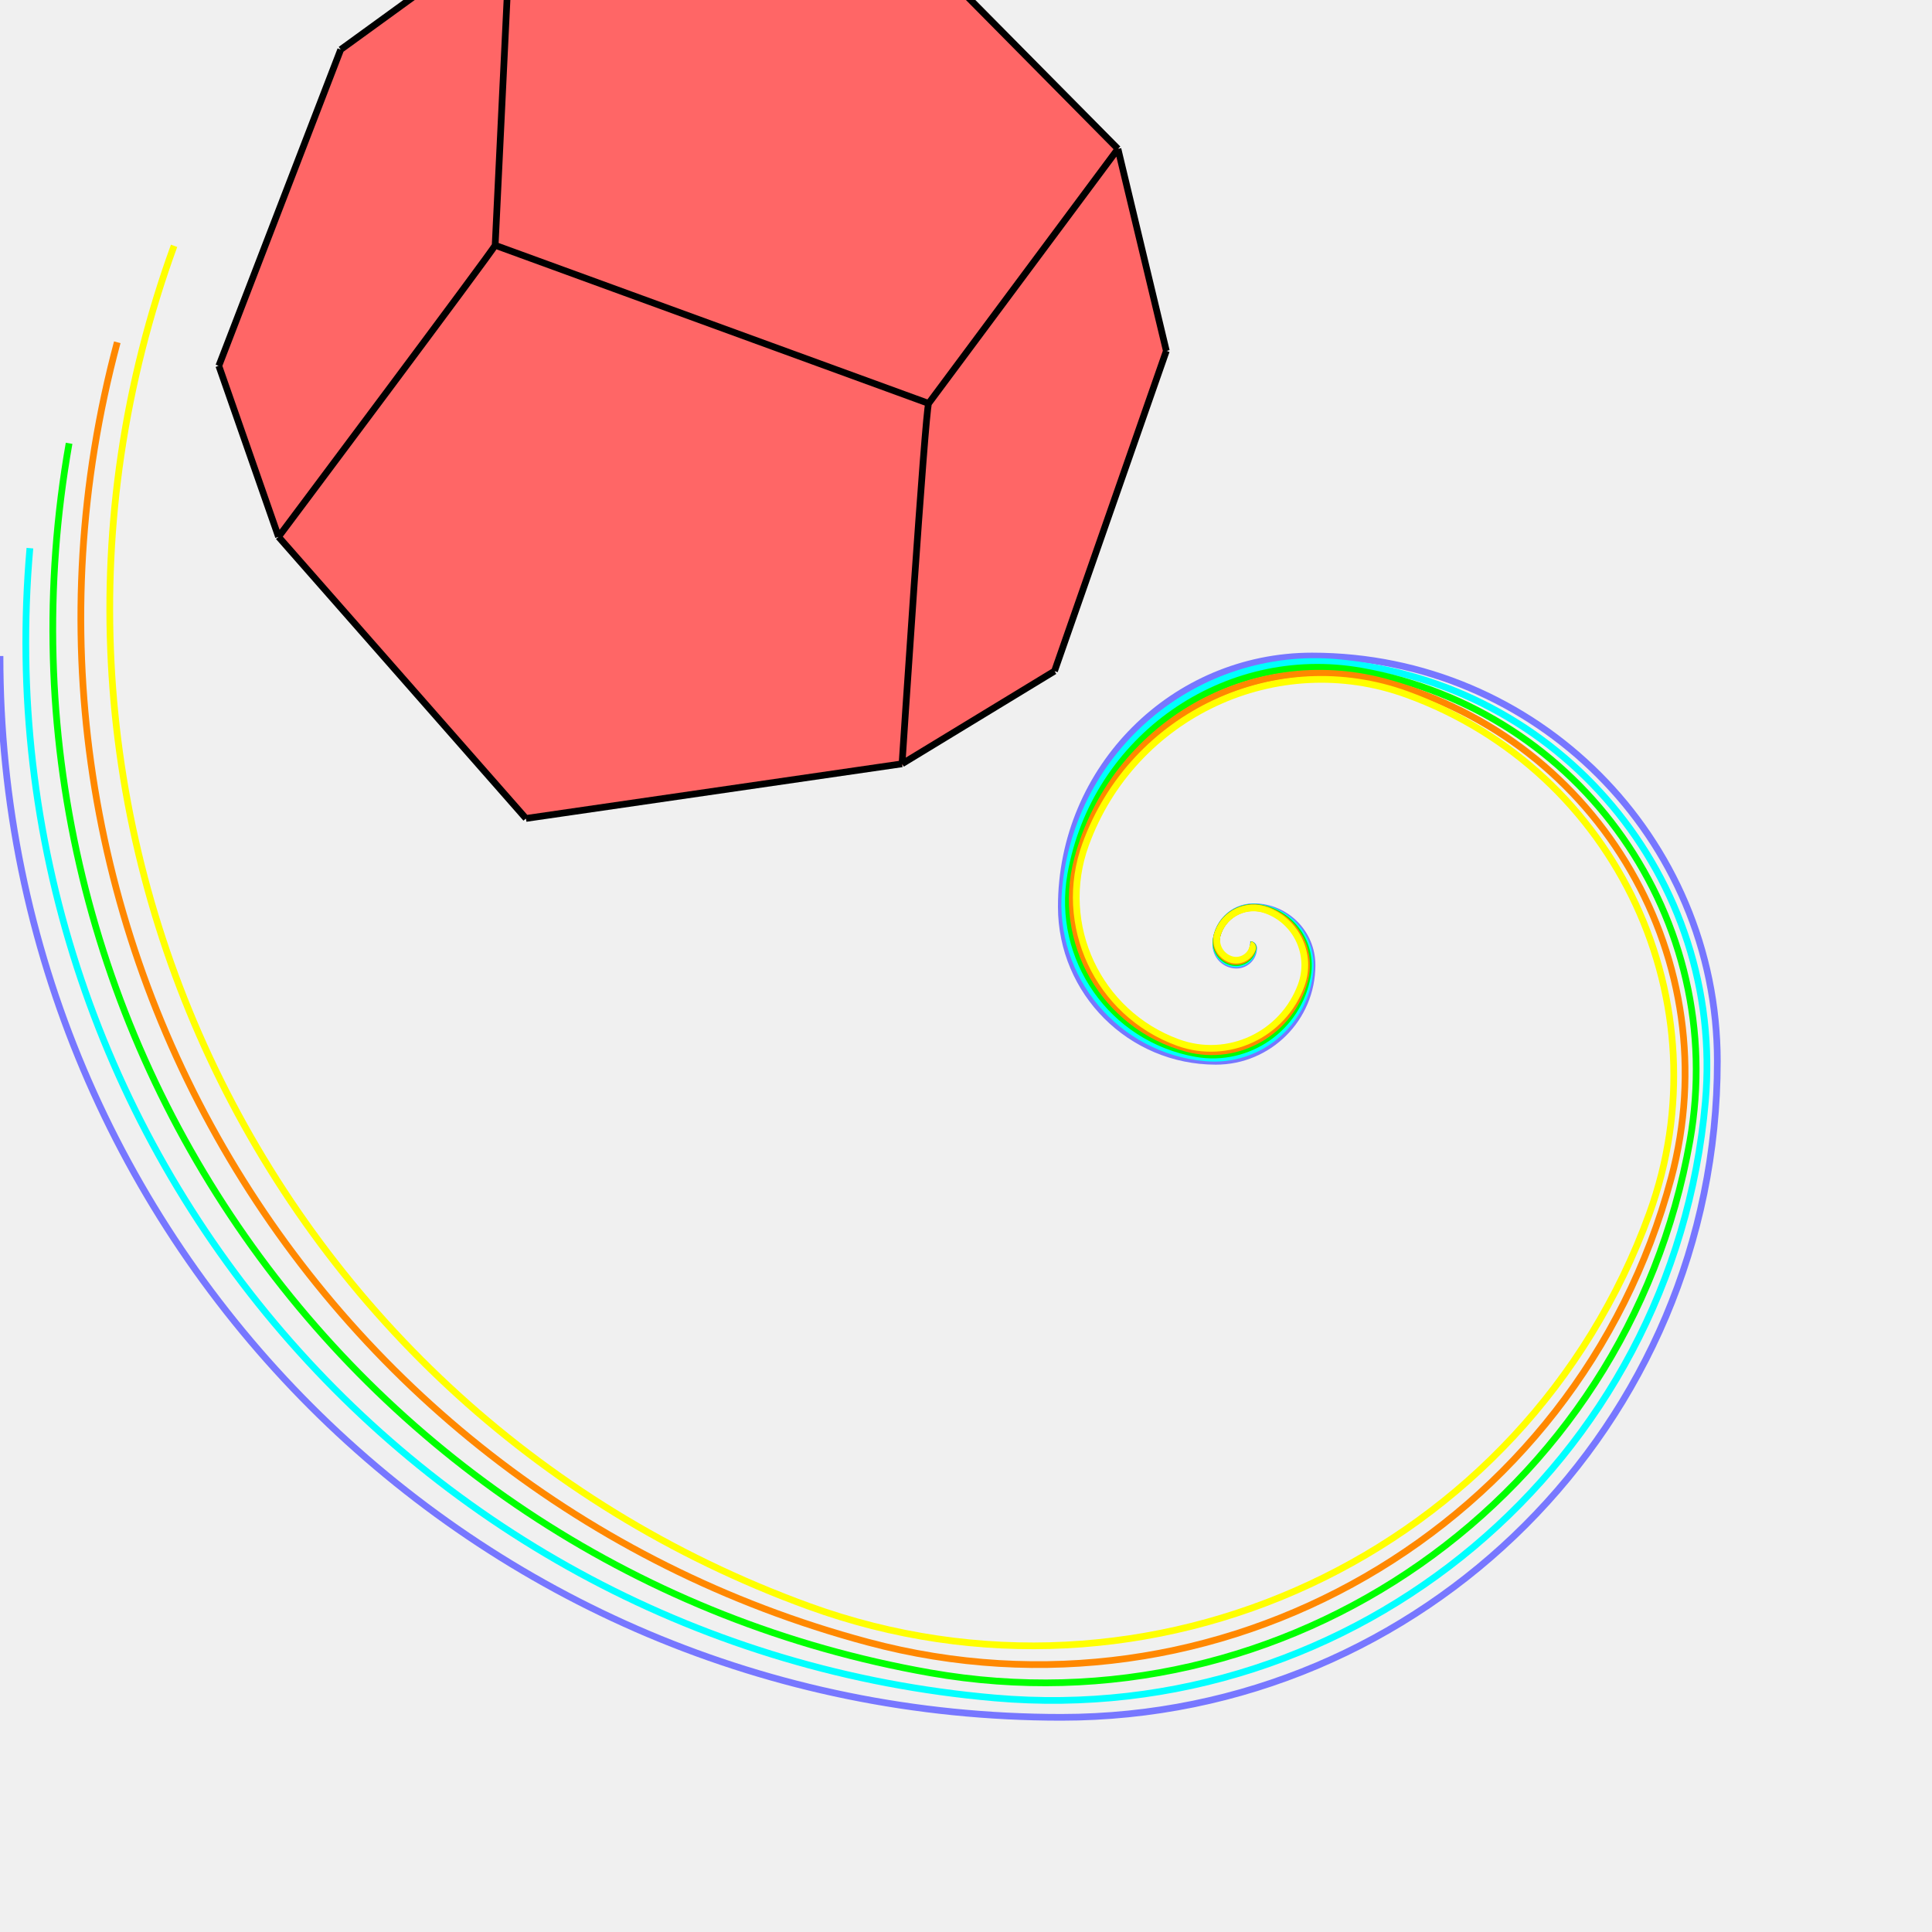
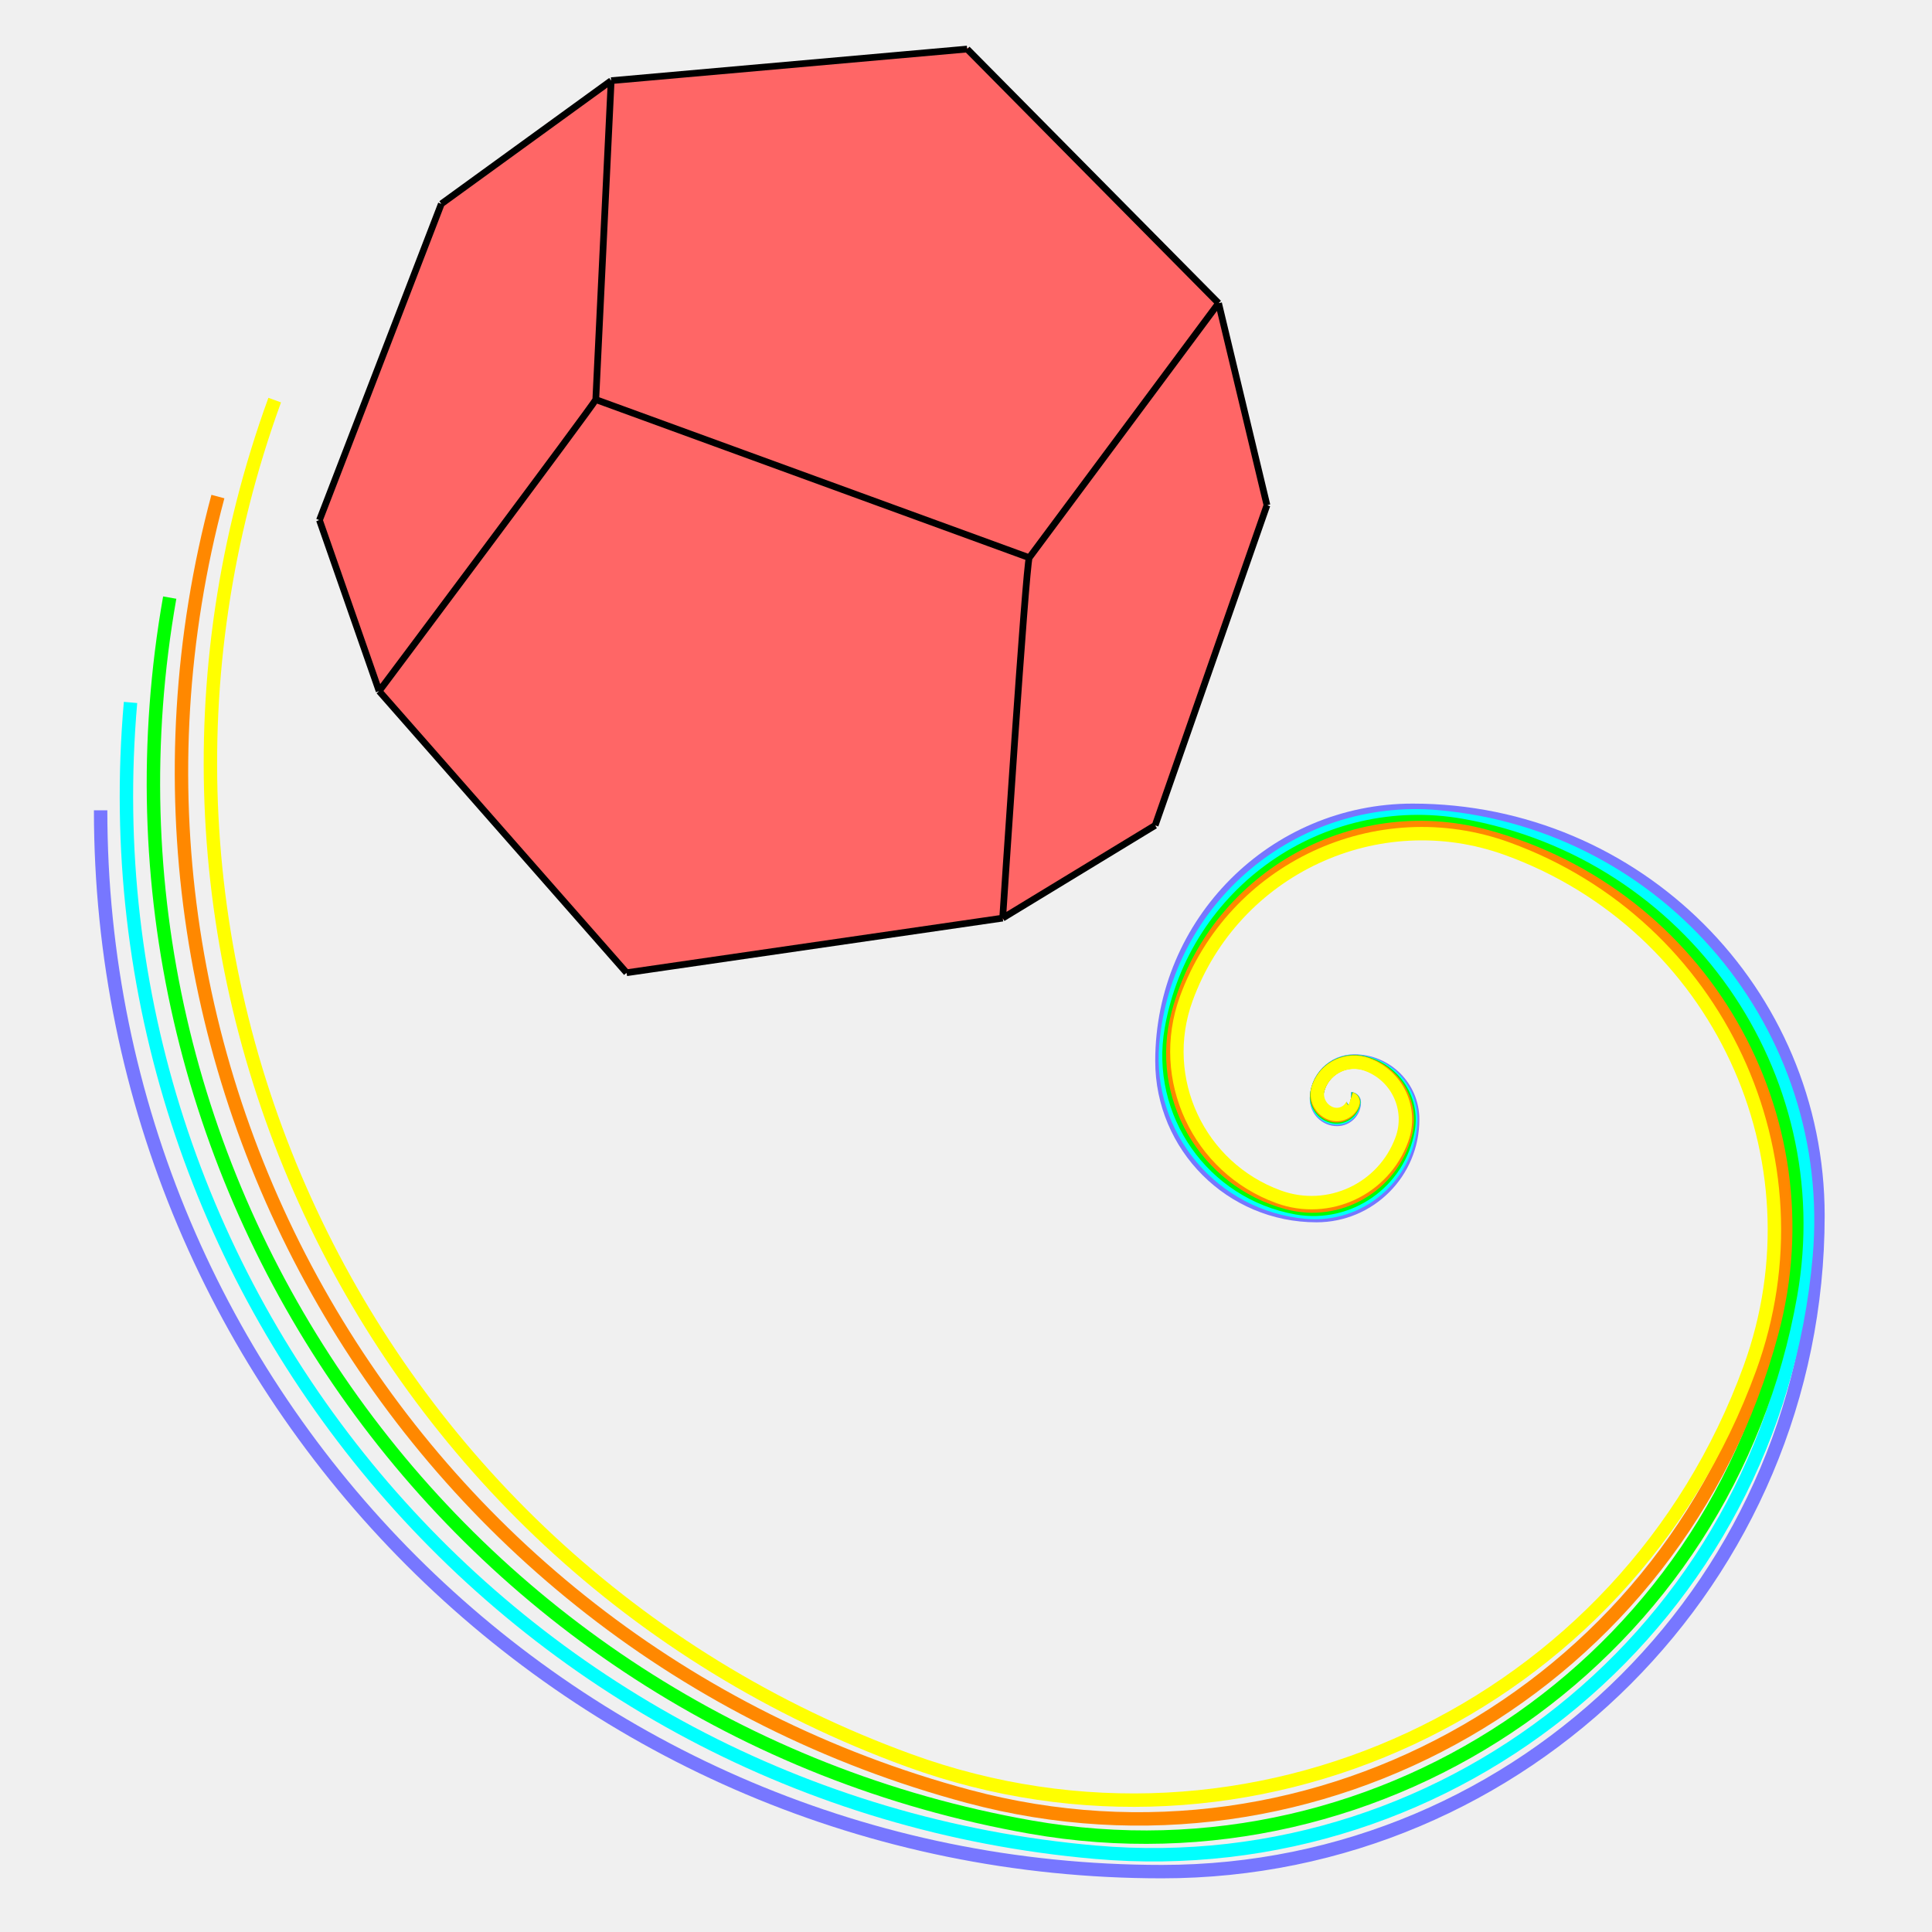
- <svg xmlns="http://www.w3.org/2000/svg" id="logo" class="small" viewBox="0 0 288 288" style="">
+ <svg xmlns="http://www.w3.org/2000/svg" id="logo" class="small" viewBox="0 0 288 288" style="" transform="matrix(1, 0, 0, 1, -10, -10)">
  <style>
      .dark {
         background-color: black;
      }
      .back {
         stroke:#888888;
      }
      .front {
         stroke:#000000;
      }
      .far {
         fill-opacity:0.7;
      }
      .dark .back {
         stroke:#888888;
      }
      .dark .front {
         stroke:#ffffff;
      }
      #Waves {
         fill: blue;
         fill-opacity: 0.2;
      }
      #Hull {
         fill: none;
      }
      .small {
         stroke-width: 1;
      }
      .small.dark {
         stroke-width: 2;
      }   
      .small #Ferry, .dark .small #Ferry, .small #Waves,
      .dark .small #Waves {
         fill-opacity: 1;
      }
      .small #Ferry #Hull {
-          stroke-width: 1;
+          stroke-width: 2;
      }
      #h0 {
         fill: none;
         stroke: #7777ff;
         stroke-width: 1;
      }
      .small #Ferry #h1 {
         fill: none;
         stroke: #00ffff;
-          stroke-width: 1;
+          stroke-width: 2;
      }
      .small #Ferry #h2 {
         fill: none;
         stroke: #00ff00;
-          stroke-width: 1;
+          stroke-width: 2;
      }
      .small #Ferry #h3 {
         fill: none;
         stroke: #ff8800;
-          stroke-width: 1;
+          stroke-width: 2;
      }
      #h4 {
         fill: none;
         stroke: #ffff00;
         stroke-width: 15;
      }
      .small #Waves {
         fill:#8888ff;
         opacity:0.7;
      }
   </style>
-   <g id="Ferry" style="">
+   <g id="Ferry" style="" transform="matrix(1, 0, 0, 1, 25, 33)">
    <g>
      <g id="dodecohedron" transform="matrix(1, 0, 0, 1, -542, -1345)" style="fill: #ff6666;">
        <path id="path4476-6-1-0-6-3-0-0-8-9-0-6" d="m 624.422,1456.495 -3.954,10.514 56.027,-7.886                   22.655,-13.975 -33.042,0.389 z" />
        <path id="path4476-6-1-0-6-3-2-9-8-1-1-6" d="m 689.164,1380.315 -26.002,28.208 2.811,                   37.143 33.353,-0.622 16.691,-47.718 z" />
        <path id="path4476-6-1-0-3-4-0-7-4" d="m 671.308,1329.291 -6.043,15.096 24.035,                   35.822 26.758,17.35 -7.273,-30.38 z" />
        <path id="path4476-6-1-0-6-6-3-7-8-6" d="m 574.782,1399.685 8.814,25.469 36.936,42.1                   3.967,-10.697 -24.604,-35.352 z" />
        <path id="path4476-6-1-0-6-3-06-1-5-9-2" class="far" d="m 625.771,1394.429 -26.209,26.764 24.781,                   35.502 41.411,-11.197 -2.371,-36.87 z" />
        <path id="path4476-6-1-2-4-8-1-8" class="far" d="m 624.371,1355.735 1.174,39.026 37.794,                   13.905 25.893,-28.187 -23.841,-36.07 z" />
        <path id="path4476-6-6-9-7-5-9" d="m 618.052,1333.972 -25.058,18.507 31.291,                   3.646 41.006,-11.61 6.124,-15.398 z" />
        <path id="path4476-1-2-0-4-6" d="m 592.668,1352.609 -18.161,46.744 25.256,                   22.27 26.036,-26.93 -1.331,-38.746 z" />
        <path id="path4360-8-3-3-8-0-4-9-0" class="back" d="m 689.284,1380.294 26.672,17.168                   m -16.92,47.728 -33.143,0.48 m -2.525,                   -37.06 2.525,37.06 m -41.48,10.965 41.48,                   -10.965 m 23.391,-65.376 -25.917,28.316                   m -42.78,58.555 3.825,-10.53 m -31.482,                   -104.193 31.357,3.482 m 47.004,-26.438                   -5.935,14.979 m -41.069,11.459 1.373,                   38.739 m 0,0 -25.981,26.69 m -25.103,                   -21.975 25.103,21.975 m 0,0 24.732,35.282                   m 40.944,-112.17 -41.069,11.459 m 39.08,                   52.686 -37.707,-13.947 m 39.696,-50.198                   23.928,35.829" />
        <path id="path4476-6-1-6-7-6-8-2-7" d="m 618.247,1334.332 -2.415,47.287 64.569,                   23.401 28.036,-37.919 -37.279,-37.811 z" />
        <path id="path4476-6-1-6-1-9-8-0-5-0" d="m 592.84,1352.355 -18.264,47.301 8.885,                   25.421 32.455,-43.349 2.018,-47.477 z" />
        <path id="path4476-6-1-6-1-5-2-9-4-7-1" d="m 583.709,1424.763 36.73,42.277 56.061,                   -8.175 4.108,-53.703 -64.653,-23.833 z" />
        <path id="path4476-6-1-6-1-5-5-0-2-2-4-0" d="m 676.467,1458.636 22.776,-13.448 16.553,                   -47.944 -7.295,-29.883 -28.168,37.669 z" />
        <path id="path4311-6-2-6-9-9-1" class="front" d="m 620.406,1467.005 56.063,-8.144 m 0,0 22.728,                   -13.826 m -115.679,-20.011 36.887,41.982                   m 60.024,-61.872 c -0.505,1.01 -3.961,                   53.727 -3.961,53.727 m -101.849,-59.326                   8.898,25.488 m 32.296,-43.459 64.616,23.57                   m 28.221,-37.941 7.214,30.113 m -16.668,                   47.73 16.668,-47.73 m -7.214,-30.113                   -28.221,37.941 m -64.616,-23.57 c -0.505,                   1.01 -32.296,43.459 -32.296,43.459                   m 87.654,-95.711 37.479,37.88 m -90.545,                   -33.168 53.067,-4.712 m -78.382,23.078                   25.315,-18.366 m -2.292,47.54 2.292,                   -47.54 m -25.315,18.366 -18.171,47.145" />
      </g>
    </g>
    <g>
      <path id="Hull" d="m 0 97.792                a 158.208 158.208 90 0 0 158.208 158.208                a  97.792  97.792 90 0 0  97.792 -97.792                a  60.416  60.416 90 0 0 -60.416 -60.416                a  37.376  37.376 90 0 0 -37.376  37.376                a  23.04   23.04  90 0 0   23.04   23.04                a  14.336  14.336 90 0 0  14.336 -14.336                a   8.704   8.704 90 0 0  -8.704  -8.704                a   5.632   5.632 90 0 0  -5.632   5.632                a   3.072   3.072 90 0 0   3.072   3.072                a   2.56    2.56  90 0 0   2.56   -2.56                a   0.512   0.512 90 0 0  -0.512  -0.512" />
      <use id="h0" href="#Hull" />
      <use id="h1" href="#Hull" transform="rotate(5, 186.368, 140.8)" />
      <use id="h2" href="#Hull" transform="rotate(10, 186.368, 140.8)" />
      <use id="h3" href="#Hull" transform="rotate(15, 186.368, 140.8)" />
      <use id="h4" href="#Hull" transform="rotate(20, 186.368, 140.8)" />
    </g>
  </g>
</svg>
